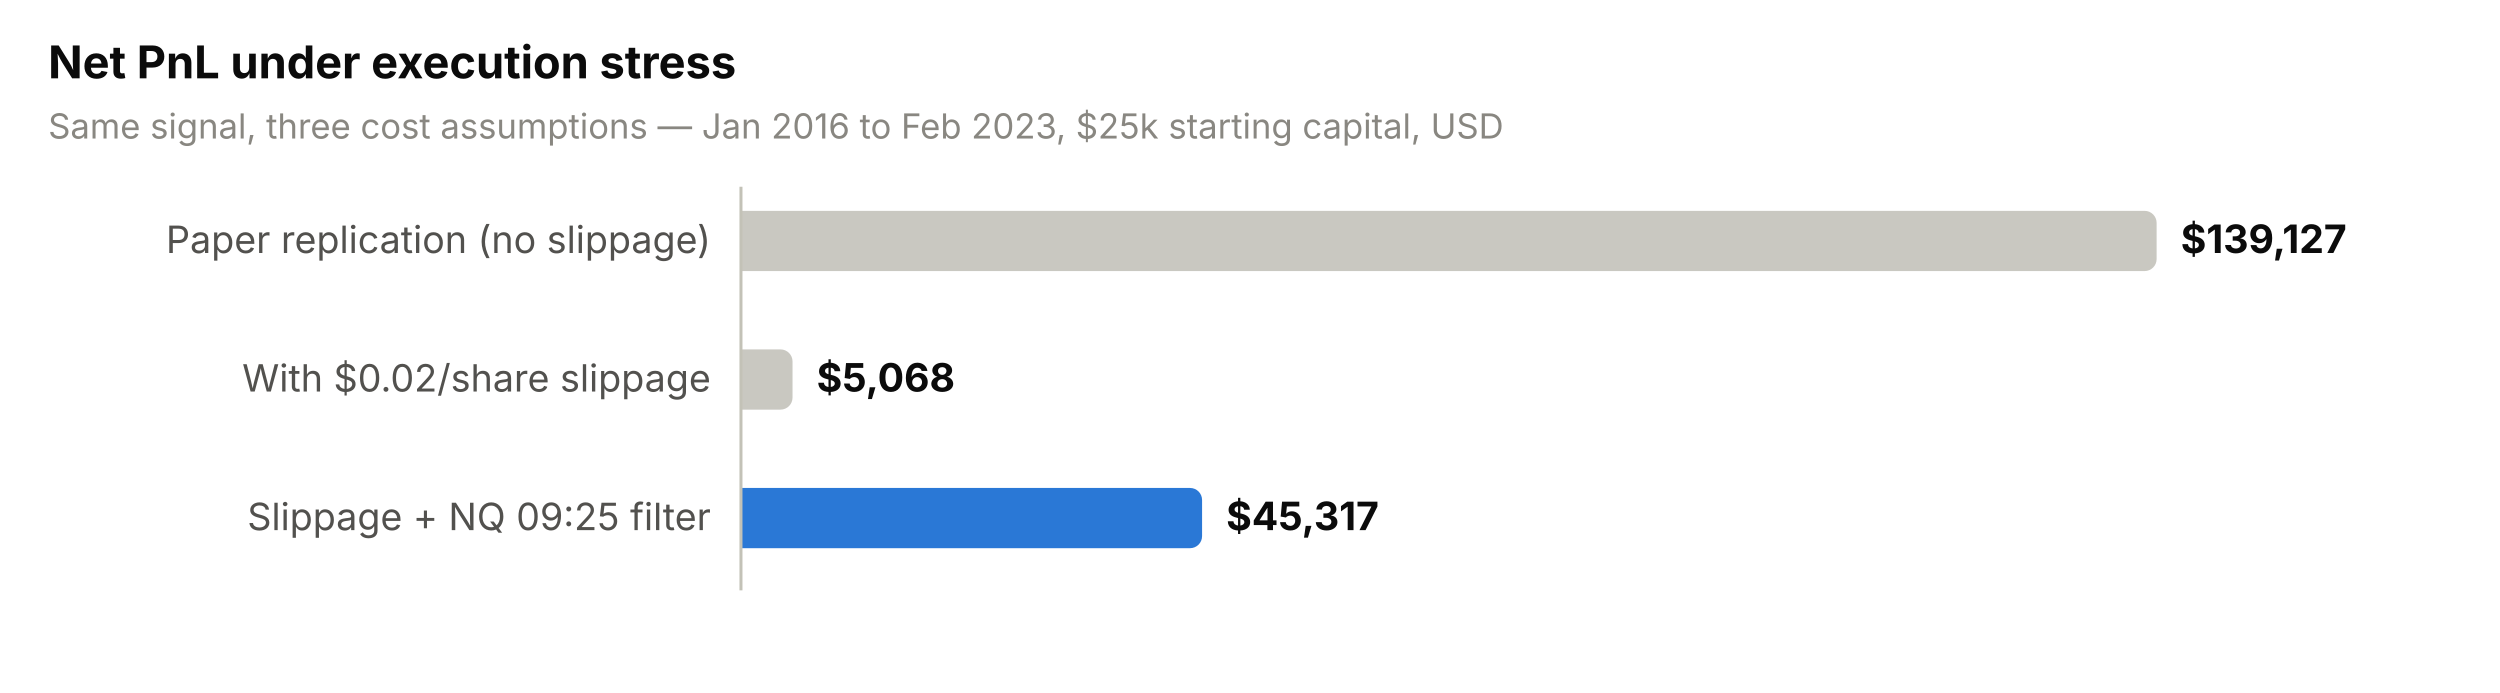
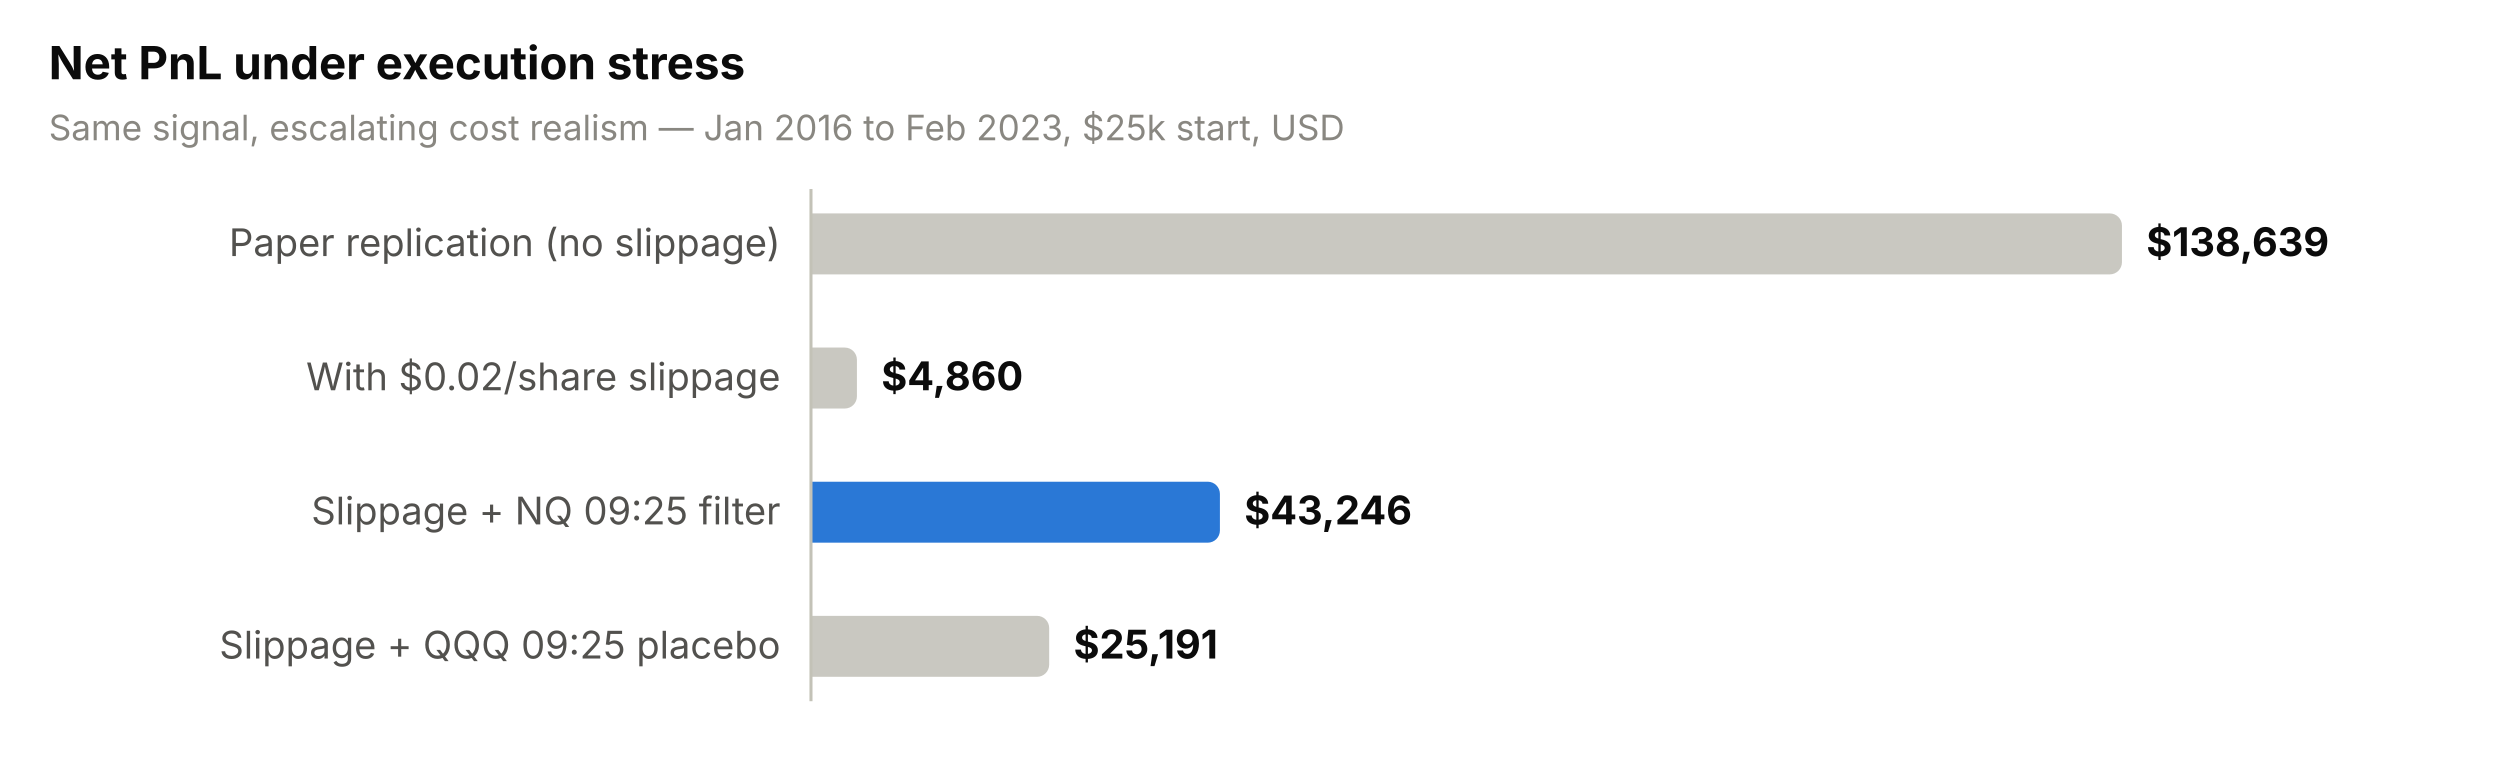
- <svg xmlns="http://www.w3.org/2000/svg" width="830" height="230" viewBox="0 0 830 230" role="img">
+ <svg xmlns="http://www.w3.org/2000/svg" width="820" height="250" viewBox="0 0 820 250" role="img">
  <text x="16" y="26" font-family="system-ui,-apple-system,'Segoe UI',sans-serif" font-size="15" fill="#0b0b0b" font-weight="700" text-anchor="start">Net PnL under execution stress</text>
-   <text x="16" y="46" font-family="system-ui,-apple-system,'Segoe UI',sans-serif" font-size="11.5" fill="#898781" font-weight="normal" text-anchor="start">Same signal, three cost assumptions — Jan 2016 to Feb 2023, $25k starting capital, USD</text>
-   <text x="236" y="84.0" font-family="system-ui,-apple-system,'Segoe UI',sans-serif" font-size="12.5" fill="#52514e" font-weight="normal" text-anchor="end">Paper replication (no slippage)</text>
-   <path d="M246,70 h466.0 a4,4 0 0 1 4,4 v12 a4,4 0 0 1 -4,4 h-466.0 z" fill="#c9c8c1" />
-   <text x="724.0" y="84.0" font-family="system-ui,-apple-system,'Segoe UI',sans-serif" font-size="13" fill="#0b0b0b" font-weight="700" text-anchor="start">$139,127</text>
-   <text x="236" y="130.0" font-family="system-ui,-apple-system,'Segoe UI',sans-serif" font-size="12.5" fill="#52514e" font-weight="normal" text-anchor="end">With $0.02/share slippage</text>
-   <path d="M246,116 h13.121 a4,4 0 0 1 4,4 v12 a4,4 0 0 1 -4,4 h-13.121 z" fill="#c9c8c1" />
-   <text x="271.121" y="130.0" font-family="system-ui,-apple-system,'Segoe UI',sans-serif" font-size="13" fill="#0b0b0b" font-weight="700" text-anchor="start">$5,068</text>
-   <text x="236" y="176.0" font-family="system-ui,-apple-system,'Segoe UI',sans-serif" font-size="12.5" fill="#52514e" font-weight="normal" text-anchor="end">Slippage + NQ 09:25 filter</text>
-   <path d="M246,162 h149.09 a4,4 0 0 1 4,4 v12 a4,4 0 0 1 -4,4 h-149.09 z" fill="#2a78d6" />
-   <text x="407.09" y="176.0" font-family="system-ui,-apple-system,'Segoe UI',sans-serif" font-size="13" fill="#0b0b0b" font-weight="700" text-anchor="start">$45,317</text>
-   <line x1="246" y1="62" x2="246" y2="196" stroke="#c3c2b7" stroke-width="1" />
+   <text x="16" y="46" font-family="system-ui,-apple-system,'Segoe UI',sans-serif" font-size="11.5" fill="#898781" font-weight="normal" text-anchor="start">Same signal, escalating cost realism — Jan 2016 to Feb 2023, $25k start, USD</text>
+   <text x="256" y="84.0" font-family="system-ui,-apple-system,'Segoe UI',sans-serif" font-size="12.5" fill="#52514e" font-weight="normal" text-anchor="end">Paper replication (no slippage)</text>
+   <path d="M266,70 h426.0 a4,4 0 0 1 4,4 v12 a4,4 0 0 1 -4,4 h-426.0 z" fill="#c9c8c1" />
+   <text x="704.0" y="84.0" font-family="system-ui,-apple-system,'Segoe UI',sans-serif" font-size="13" fill="#0b0b0b" font-weight="700" text-anchor="start">$138,639</text>
+   <text x="256" y="128.0" font-family="system-ui,-apple-system,'Segoe UI',sans-serif" font-size="12.5" fill="#52514e" font-weight="normal" text-anchor="end">With $0.02/share slippage</text>
+   <path d="M266,114 h11.074 a4,4 0 0 1 4,4 v12 a4,4 0 0 1 -4,4 h-11.074 z" fill="#c9c8c1" />
+   <text x="289.074" y="128.0" font-family="system-ui,-apple-system,'Segoe UI',sans-serif" font-size="13" fill="#0b0b0b" font-weight="700" text-anchor="start">$4,860</text>
+   <text x="256" y="172.0" font-family="system-ui,-apple-system,'Segoe UI',sans-serif" font-size="12.5" fill="#52514e" font-weight="normal" text-anchor="end">Slippage + NQ 09:25 filter</text>
+   <path d="M266,158 h130.131 a4,4 0 0 1 4,4 v12 a4,4 0 0 1 -4,4 h-130.131 z" fill="#2a78d6" />
+   <text x="408.131" y="172.0" font-family="system-ui,-apple-system,'Segoe UI',sans-serif" font-size="13" fill="#0b0b0b" font-weight="700" text-anchor="start">$43,246</text>
+   <text x="256" y="216.0" font-family="system-ui,-apple-system,'Segoe UI',sans-serif" font-size="12.5" fill="#52514e" font-weight="normal" text-anchor="end">Slippage + QQQ 09:25 placebo</text>
+   <path d="M266,202 h74.132 a4,4 0 0 1 4,4 v12 a4,4 0 0 1 -4,4 h-74.132 z" fill="#c9c8c1" />
+   <text x="352.132" y="216.0" font-family="system-ui,-apple-system,'Segoe UI',sans-serif" font-size="13" fill="#0b0b0b" font-weight="700" text-anchor="start">$25,191</text>
+   <line x1="266" y1="62" x2="266" y2="230" stroke="#c3c2b7" stroke-width="1" />
</svg>
